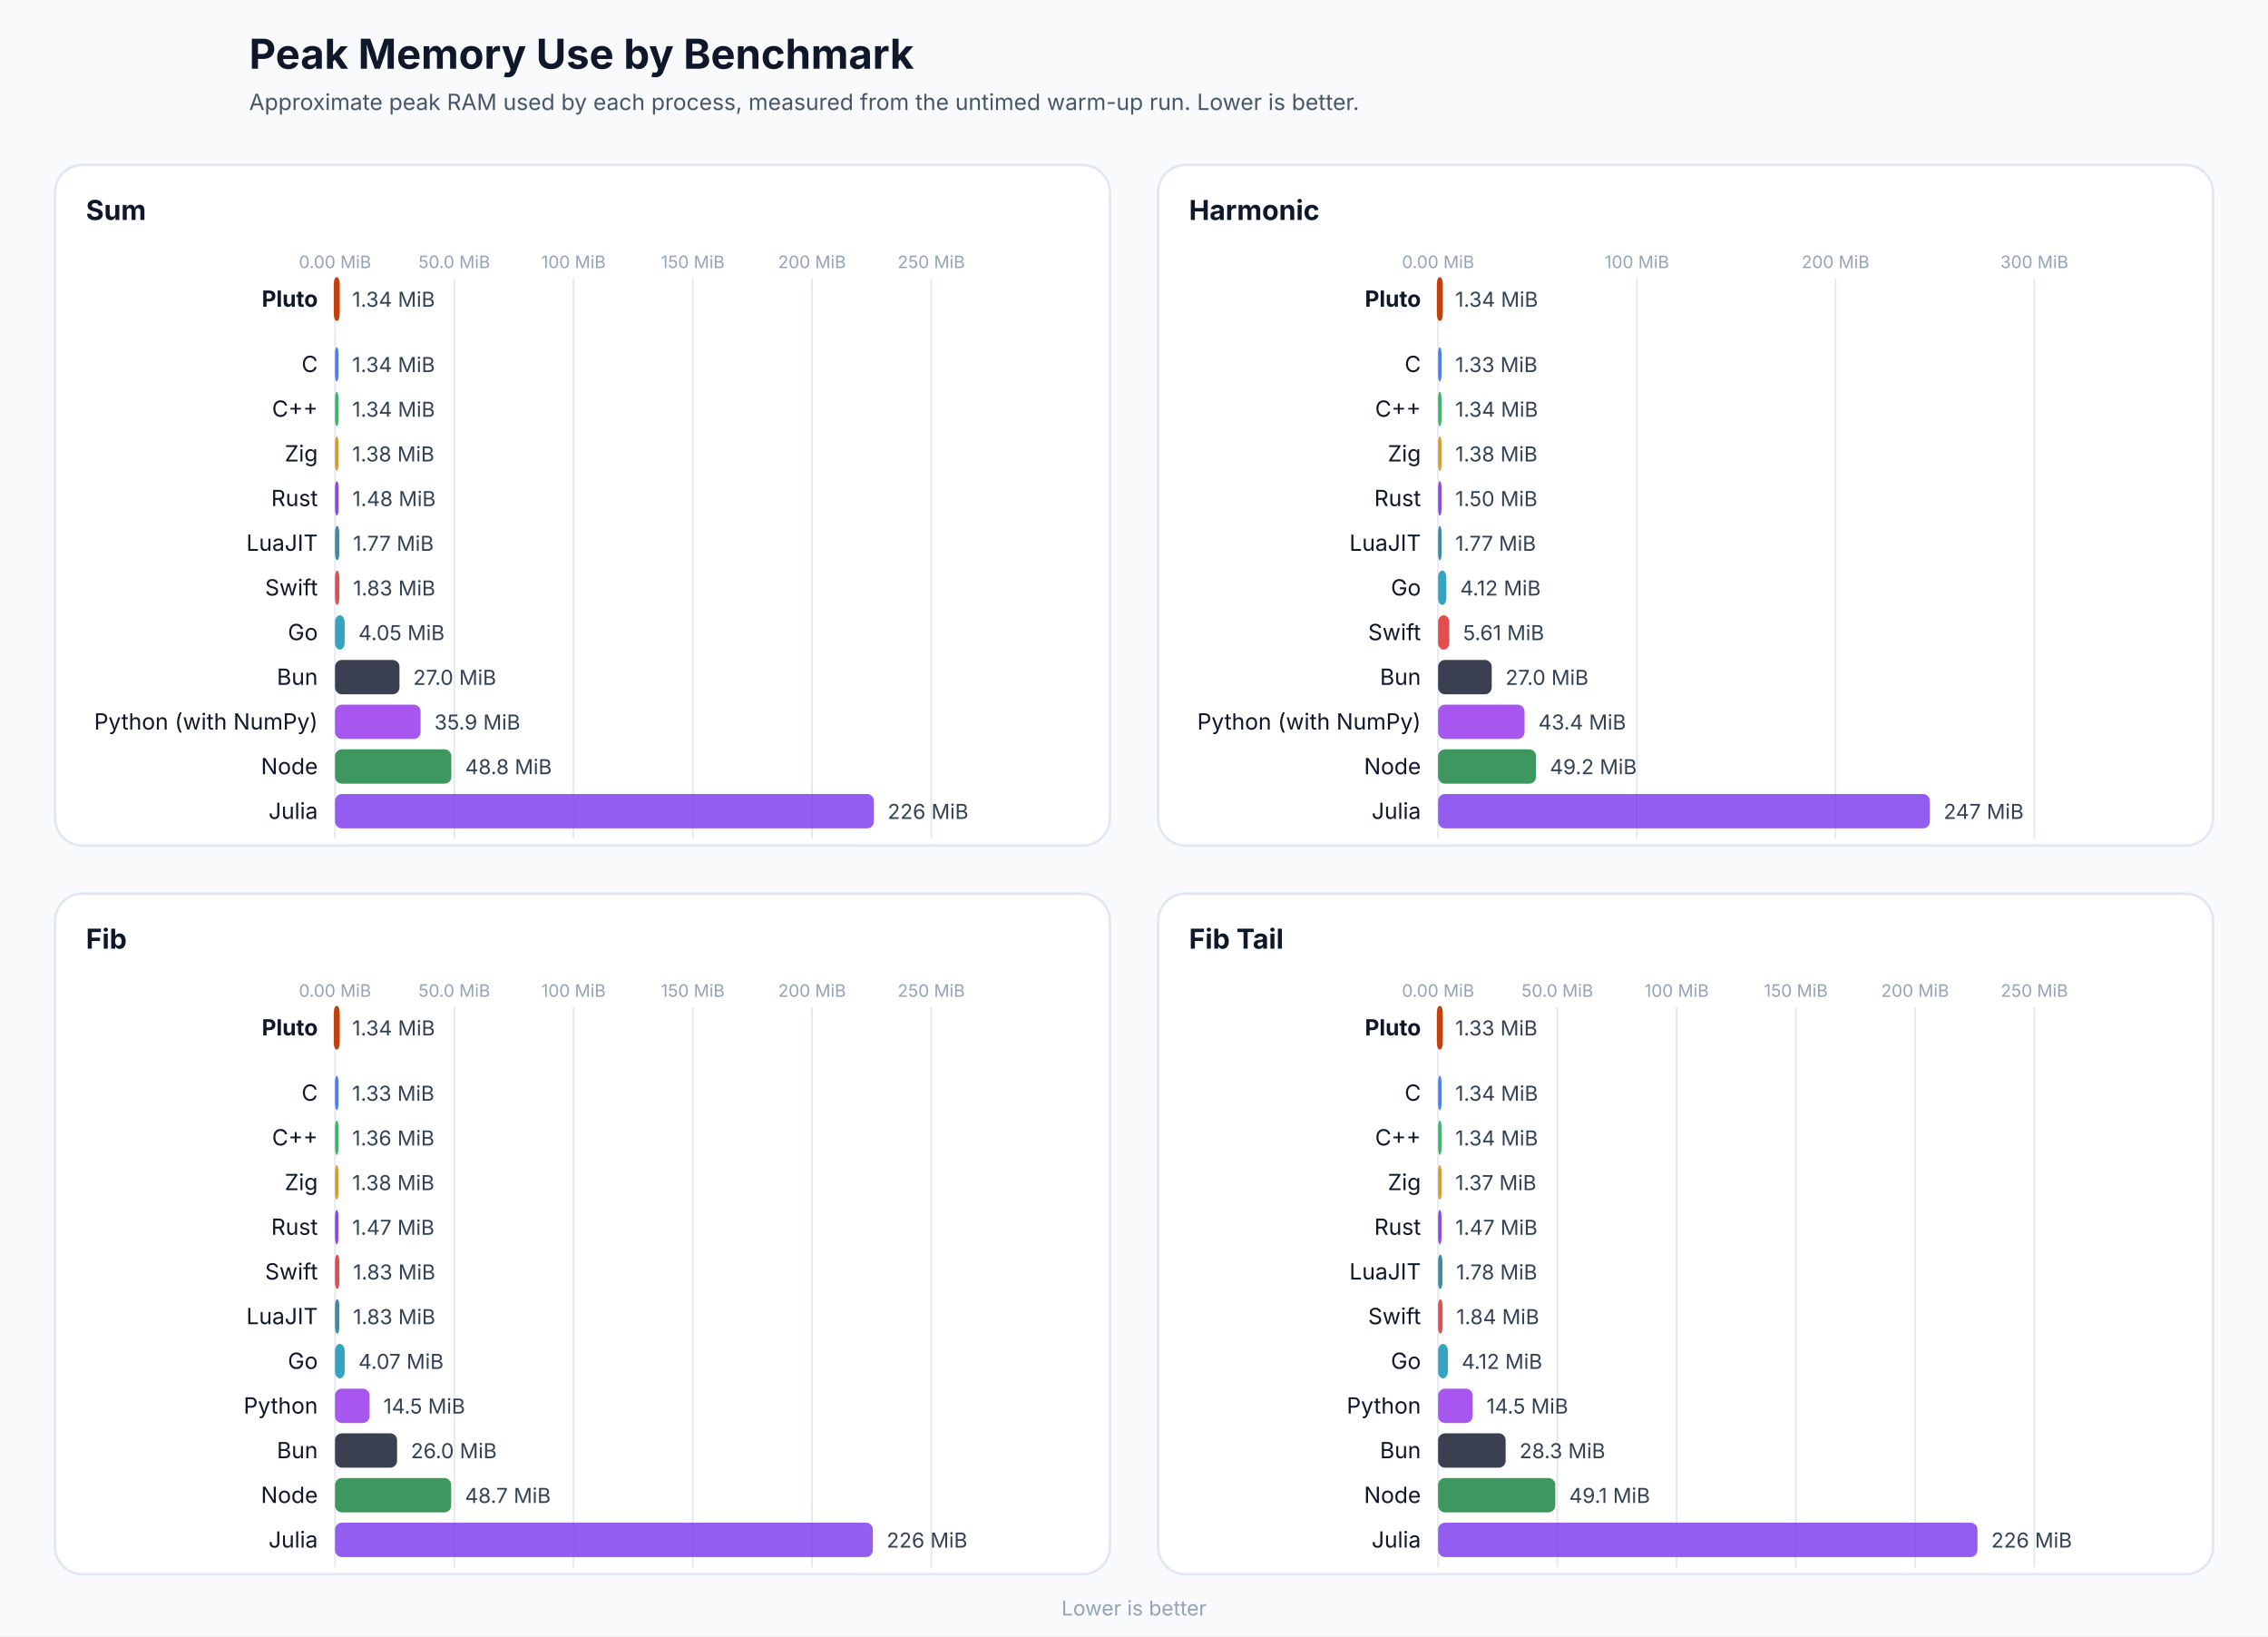
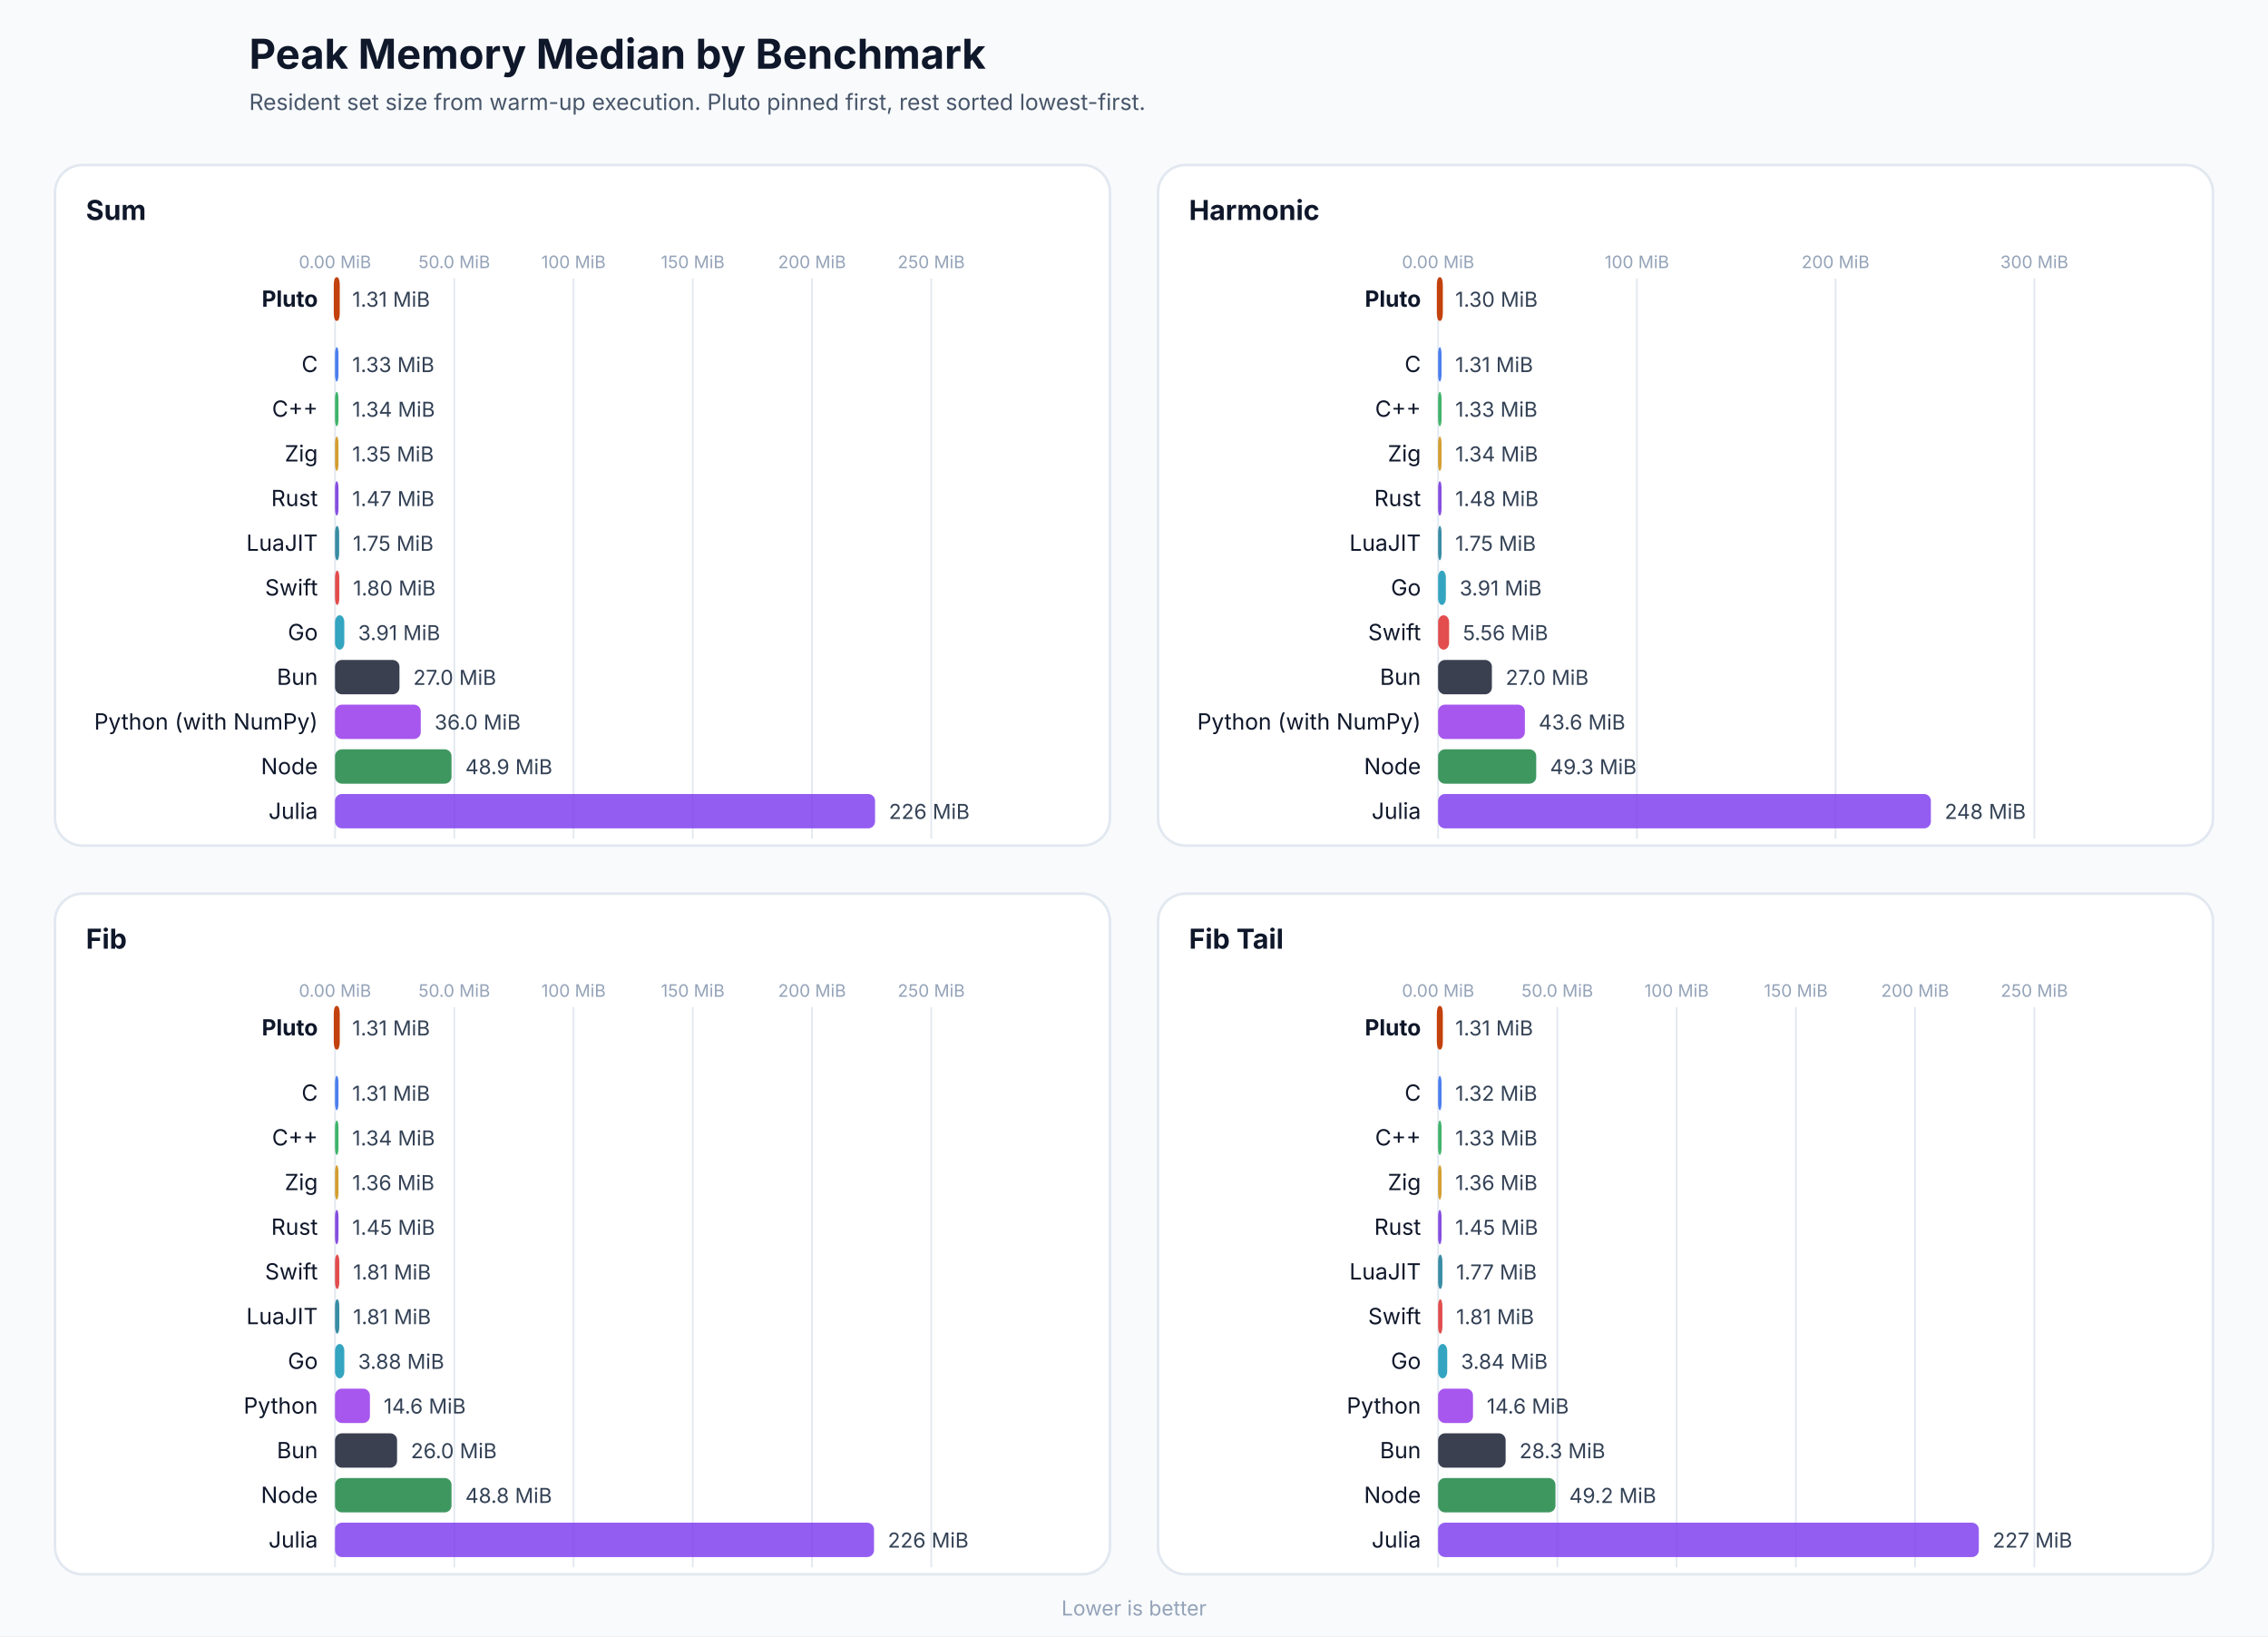
<svg xmlns="http://www.w3.org/2000/svg" width="1320" height="952" viewBox="0 0 1320 952" role="img" aria-labelledby="chart-title chart-desc">
  <rect width="1320" height="952" fill="#f8fafc" />
-   <text x="145" y="40" fill="#0f172a" font-size="24" font-weight="700" font-family="ui-sans-serif, system-ui, -apple-system, BlinkMacSystemFont, sans-serif">Peak Memory Use by Benchmark</text>
-   <text x="145" y="64" fill="#475569" font-size="13" font-family="ui-sans-serif, system-ui, -apple-system, BlinkMacSystemFont, sans-serif">Approximate peak RAM used by each process, measured from the untimed warm-up run. Lower is better.</text>
+   <text x="145" y="40" fill="#0f172a" font-size="24" font-weight="700" font-family="ui-sans-serif, system-ui, -apple-system, BlinkMacSystemFont, sans-serif">Peak Memory Median by Benchmark</text>
+   <text x="145" y="64" fill="#475569" font-size="13" font-family="ui-sans-serif, system-ui, -apple-system, BlinkMacSystemFont, sans-serif">Resident set size from warm-up execution. Pluto pinned first, rest sorted lowest-first.</text>
  <rect x="32" y="96" width="614" height="396" rx="16" fill="#ffffff" stroke="#e2e8f0" stroke-width="1.5" />
  <text x="50" y="128" fill="#0f172a" font-size="16" font-weight="700" font-family="ui-sans-serif, system-ui, -apple-system, BlinkMacSystemFont, sans-serif">Sum</text>
  <line x1="195.0" y1="162" x2="195.0" y2="488" stroke="#e2e8f0" stroke-width="1" />
  <text x="195.0" y="156" text-anchor="middle" fill="#94a3b8" font-size="10" font-family="ui-sans-serif, system-ui, -apple-system, BlinkMacSystemFont, sans-serif">0.00 MiB</text>
  <line x1="264.4" y1="162" x2="264.4" y2="488" stroke="#e2e8f0" stroke-width="1" />
  <text x="264.4" y="156" text-anchor="middle" fill="#94a3b8" font-size="10" font-family="ui-sans-serif, system-ui, -apple-system, BlinkMacSystemFont, sans-serif">50.0 MiB</text>
  <line x1="333.8" y1="162" x2="333.8" y2="488" stroke="#e2e8f0" stroke-width="1" />
  <text x="333.8" y="156" text-anchor="middle" fill="#94a3b8" font-size="10" font-family="ui-sans-serif, system-ui, -apple-system, BlinkMacSystemFont, sans-serif">100 MiB</text>
  <line x1="403.2" y1="162" x2="403.2" y2="488" stroke="#e2e8f0" stroke-width="1" />
  <text x="403.2" y="156" text-anchor="middle" fill="#94a3b8" font-size="10" font-family="ui-sans-serif, system-ui, -apple-system, BlinkMacSystemFont, sans-serif">150 MiB</text>
  <line x1="472.6" y1="162" x2="472.6" y2="488" stroke="#e2e8f0" stroke-width="1" />
  <text x="472.6" y="156" text-anchor="middle" fill="#94a3b8" font-size="10" font-family="ui-sans-serif, system-ui, -apple-system, BlinkMacSystemFont, sans-serif">200 MiB</text>
  <line x1="542.0" y1="162" x2="542.0" y2="488" stroke="#e2e8f0" stroke-width="1" />
  <text x="542.0" y="156" text-anchor="middle" fill="#94a3b8" font-size="10" font-family="ui-sans-serif, system-ui, -apple-system, BlinkMacSystemFont, sans-serif">250 MiB</text>
  <text x="185" y="178.5" text-anchor="end" fill="#0f172a" font-size="13" font-weight="700" font-family="ui-sans-serif, system-ui, -apple-system, BlinkMacSystemFont, sans-serif">Pluto</text>
  <rect x="195" y="162" width="2.0" height="24" rx="4" fill="#c2410c" fill-opacity="1.0" stroke="#c2410c" stroke-width="1.5" />
-   <text x="205.0" y="178.5" text-anchor="start" fill="#334155" font-size="12" font-family="ui-sans-serif, system-ui, -apple-system, BlinkMacSystemFont, sans-serif">1.34 MiB</text>
+   <text x="205.0" y="178.5" text-anchor="start" fill="#334155" font-size="12" font-family="ui-sans-serif, system-ui, -apple-system, BlinkMacSystemFont, sans-serif">1.31 MiB</text>
  <text x="185" y="216.5" text-anchor="end" fill="#0f172a" font-size="13" font-weight="400" font-family="ui-sans-serif, system-ui, -apple-system, BlinkMacSystemFont, sans-serif">C</text>
  <rect x="195" y="202" width="2.0" height="20" rx="4" fill="#2563eb" fill-opacity="0.82" />
-   <text x="205.0" y="216.5" text-anchor="start" fill="#334155" font-size="12" font-family="ui-sans-serif, system-ui, -apple-system, BlinkMacSystemFont, sans-serif">1.34 MiB</text>
+   <text x="205.0" y="216.5" text-anchor="start" fill="#334155" font-size="12" font-family="ui-sans-serif, system-ui, -apple-system, BlinkMacSystemFont, sans-serif">1.33 MiB</text>
  <text x="185" y="242.5" text-anchor="end" fill="#0f172a" font-size="13" font-weight="400" font-family="ui-sans-serif, system-ui, -apple-system, BlinkMacSystemFont, sans-serif">C++</text>
  <rect x="195" y="228" width="2.0" height="20" rx="4" fill="#16a34a" fill-opacity="0.82" />
  <text x="205.0" y="242.5" text-anchor="start" fill="#334155" font-size="12" font-family="ui-sans-serif, system-ui, -apple-system, BlinkMacSystemFont, sans-serif">1.34 MiB</text>
  <text x="185" y="268.5" text-anchor="end" fill="#0f172a" font-size="13" font-weight="400" font-family="ui-sans-serif, system-ui, -apple-system, BlinkMacSystemFont, sans-serif">Zig</text>
  <rect x="195" y="254" width="2.0" height="20" rx="4" fill="#ca8a04" fill-opacity="0.82" />
-   <text x="205.0" y="268.5" text-anchor="start" fill="#334155" font-size="12" font-family="ui-sans-serif, system-ui, -apple-system, BlinkMacSystemFont, sans-serif">1.38 MiB</text>
+   <text x="205.0" y="268.5" text-anchor="start" fill="#334155" font-size="12" font-family="ui-sans-serif, system-ui, -apple-system, BlinkMacSystemFont, sans-serif">1.35 MiB</text>
  <text x="185" y="294.5" text-anchor="end" fill="#0f172a" font-size="13" font-weight="400" font-family="ui-sans-serif, system-ui, -apple-system, BlinkMacSystemFont, sans-serif">Rust</text>
-   <rect x="195" y="280" width="2.1" height="20" rx="4" fill="#6d28d9" fill-opacity="0.82" />
-   <text x="205.1" y="294.5" text-anchor="start" fill="#334155" font-size="12" font-family="ui-sans-serif, system-ui, -apple-system, BlinkMacSystemFont, sans-serif">1.48 MiB</text>
+   <rect x="195" y="280" width="2.0" height="20" rx="4" fill="#6d28d9" fill-opacity="0.82" />
+   <text x="205.0" y="294.5" text-anchor="start" fill="#334155" font-size="12" font-family="ui-sans-serif, system-ui, -apple-system, BlinkMacSystemFont, sans-serif">1.47 MiB</text>
  <text x="185" y="320.5" text-anchor="end" fill="#0f172a" font-size="13" font-weight="400" font-family="ui-sans-serif, system-ui, -apple-system, BlinkMacSystemFont, sans-serif">LuaJIT</text>
-   <rect x="195" y="306" width="2.5" height="20" rx="4" fill="#0e7490" fill-opacity="0.82" />
-   <text x="205.5" y="320.5" text-anchor="start" fill="#334155" font-size="12" font-family="ui-sans-serif, system-ui, -apple-system, BlinkMacSystemFont, sans-serif">1.77 MiB</text>
+   <rect x="195" y="306" width="2.4" height="20" rx="4" fill="#0e7490" fill-opacity="0.82" />
+   <text x="205.4" y="320.5" text-anchor="start" fill="#334155" font-size="12" font-family="ui-sans-serif, system-ui, -apple-system, BlinkMacSystemFont, sans-serif">1.75 MiB</text>
  <text x="185" y="346.5" text-anchor="end" fill="#0f172a" font-size="13" font-weight="400" font-family="ui-sans-serif, system-ui, -apple-system, BlinkMacSystemFont, sans-serif">Swift</text>
  <rect x="195" y="332" width="2.5" height="20" rx="4" fill="#dc2626" fill-opacity="0.82" />
-   <text x="205.5" y="346.5" text-anchor="start" fill="#334155" font-size="12" font-family="ui-sans-serif, system-ui, -apple-system, BlinkMacSystemFont, sans-serif">1.83 MiB</text>
+   <text x="205.5" y="346.5" text-anchor="start" fill="#334155" font-size="12" font-family="ui-sans-serif, system-ui, -apple-system, BlinkMacSystemFont, sans-serif">1.80 MiB</text>
  <text x="185" y="372.5" text-anchor="end" fill="#0f172a" font-size="13" font-weight="400" font-family="ui-sans-serif, system-ui, -apple-system, BlinkMacSystemFont, sans-serif">Go</text>
-   <rect x="195" y="358" width="5.6" height="20" rx="4" fill="#0891b2" fill-opacity="0.82" />
-   <text x="208.6" y="372.5" text-anchor="start" fill="#334155" font-size="12" font-family="ui-sans-serif, system-ui, -apple-system, BlinkMacSystemFont, sans-serif">4.05 MiB</text>
+   <rect x="195" y="358" width="5.4" height="20" rx="4" fill="#0891b2" fill-opacity="0.82" />
+   <text x="208.4" y="372.5" text-anchor="start" fill="#334155" font-size="12" font-family="ui-sans-serif, system-ui, -apple-system, BlinkMacSystemFont, sans-serif">3.91 MiB</text>
  <text x="185" y="398.5" text-anchor="end" fill="#0f172a" font-size="13" font-weight="400" font-family="ui-sans-serif, system-ui, -apple-system, BlinkMacSystemFont, sans-serif">Bun</text>
  <rect x="195" y="384" width="37.5" height="20" rx="4" fill="#0f172a" fill-opacity="0.82" />
  <text x="240.5" y="398.5" text-anchor="start" fill="#334155" font-size="12" font-family="ui-sans-serif, system-ui, -apple-system, BlinkMacSystemFont, sans-serif">27.0 MiB</text>
  <text x="185" y="424.5" text-anchor="end" fill="#0f172a" font-size="13" font-weight="400" font-family="ui-sans-serif, system-ui, -apple-system, BlinkMacSystemFont, sans-serif">Python (with NumPy)</text>
-   <rect x="195" y="410" width="49.8" height="20" rx="4" fill="#9333ea" fill-opacity="0.82" />
-   <text x="252.8" y="424.5" text-anchor="start" fill="#334155" font-size="12" font-family="ui-sans-serif, system-ui, -apple-system, BlinkMacSystemFont, sans-serif">35.9 MiB</text>
+   <rect x="195" y="410" width="49.9" height="20" rx="4" fill="#9333ea" fill-opacity="0.82" />
+   <text x="252.9" y="424.5" text-anchor="start" fill="#334155" font-size="12" font-family="ui-sans-serif, system-ui, -apple-system, BlinkMacSystemFont, sans-serif">36.0 MiB</text>
  <text x="185" y="450.5" text-anchor="end" fill="#0f172a" font-size="13" font-weight="400" font-family="ui-sans-serif, system-ui, -apple-system, BlinkMacSystemFont, sans-serif">Node</text>
-   <rect x="195" y="436" width="67.7" height="20" rx="4" fill="#15803d" fill-opacity="0.82" />
-   <text x="270.7" y="450.5" text-anchor="start" fill="#334155" font-size="12" font-family="ui-sans-serif, system-ui, -apple-system, BlinkMacSystemFont, sans-serif">48.8 MiB</text>
+   <rect x="195" y="436" width="67.8" height="20" rx="4" fill="#15803d" fill-opacity="0.82" />
+   <text x="270.8" y="450.5" text-anchor="start" fill="#334155" font-size="12" font-family="ui-sans-serif, system-ui, -apple-system, BlinkMacSystemFont, sans-serif">48.9 MiB</text>
  <text x="185" y="476.5" text-anchor="end" fill="#0f172a" font-size="13" font-weight="400" font-family="ui-sans-serif, system-ui, -apple-system, BlinkMacSystemFont, sans-serif">Julia</text>
-   <rect x="195" y="462" width="313.6" height="20" rx="4" fill="#7c3aed" fill-opacity="0.82" />
-   <text x="516.6" y="476.5" text-anchor="start" fill="#334155" font-size="12" font-family="ui-sans-serif, system-ui, -apple-system, BlinkMacSystemFont, sans-serif">226 MiB</text>
+   <rect x="195" y="462" width="314.3" height="20" rx="4" fill="#7c3aed" fill-opacity="0.82" />
+   <text x="517.3" y="476.5" text-anchor="start" fill="#334155" font-size="12" font-family="ui-sans-serif, system-ui, -apple-system, BlinkMacSystemFont, sans-serif">226 MiB</text>
  <rect x="674" y="96" width="614" height="396" rx="16" fill="#ffffff" stroke="#e2e8f0" stroke-width="1.5" />
  <text x="692" y="128" fill="#0f172a" font-size="16" font-weight="700" font-family="ui-sans-serif, system-ui, -apple-system, BlinkMacSystemFont, sans-serif">Harmonic</text>
  <line x1="837.0" y1="162" x2="837.0" y2="488" stroke="#e2e8f0" stroke-width="1" />
  <text x="837.0" y="156" text-anchor="middle" fill="#94a3b8" font-size="10" font-family="ui-sans-serif, system-ui, -apple-system, BlinkMacSystemFont, sans-serif">0.00 MiB</text>
  <line x1="952.7" y1="162" x2="952.7" y2="488" stroke="#e2e8f0" stroke-width="1" />
  <text x="952.7" y="156" text-anchor="middle" fill="#94a3b8" font-size="10" font-family="ui-sans-serif, system-ui, -apple-system, BlinkMacSystemFont, sans-serif">100 MiB</text>
  <line x1="1068.3" y1="162" x2="1068.3" y2="488" stroke="#e2e8f0" stroke-width="1" />
  <text x="1068.3" y="156" text-anchor="middle" fill="#94a3b8" font-size="10" font-family="ui-sans-serif, system-ui, -apple-system, BlinkMacSystemFont, sans-serif">200 MiB</text>
  <line x1="1184.0" y1="162" x2="1184.0" y2="488" stroke="#e2e8f0" stroke-width="1" />
  <text x="1184.0" y="156" text-anchor="middle" fill="#94a3b8" font-size="10" font-family="ui-sans-serif, system-ui, -apple-system, BlinkMacSystemFont, sans-serif">300 MiB</text>
  <text x="827" y="178.5" text-anchor="end" fill="#0f172a" font-size="13" font-weight="700" font-family="ui-sans-serif, system-ui, -apple-system, BlinkMacSystemFont, sans-serif">Pluto</text>
  <rect x="837" y="162" width="2.0" height="24" rx="4" fill="#c2410c" fill-opacity="1.0" stroke="#c2410c" stroke-width="1.5" />
-   <text x="847.0" y="178.5" text-anchor="start" fill="#334155" font-size="12" font-family="ui-sans-serif, system-ui, -apple-system, BlinkMacSystemFont, sans-serif">1.34 MiB</text>
+   <text x="847.0" y="178.5" text-anchor="start" fill="#334155" font-size="12" font-family="ui-sans-serif, system-ui, -apple-system, BlinkMacSystemFont, sans-serif">1.30 MiB</text>
  <text x="827" y="216.5" text-anchor="end" fill="#0f172a" font-size="13" font-weight="400" font-family="ui-sans-serif, system-ui, -apple-system, BlinkMacSystemFont, sans-serif">C</text>
  <rect x="837" y="202" width="2.0" height="20" rx="4" fill="#2563eb" fill-opacity="0.82" />
-   <text x="847.0" y="216.5" text-anchor="start" fill="#334155" font-size="12" font-family="ui-sans-serif, system-ui, -apple-system, BlinkMacSystemFont, sans-serif">1.33 MiB</text>
+   <text x="847.0" y="216.5" text-anchor="start" fill="#334155" font-size="12" font-family="ui-sans-serif, system-ui, -apple-system, BlinkMacSystemFont, sans-serif">1.31 MiB</text>
  <text x="827" y="242.5" text-anchor="end" fill="#0f172a" font-size="13" font-weight="400" font-family="ui-sans-serif, system-ui, -apple-system, BlinkMacSystemFont, sans-serif">C++</text>
  <rect x="837" y="228" width="2.0" height="20" rx="4" fill="#16a34a" fill-opacity="0.82" />
-   <text x="847.0" y="242.5" text-anchor="start" fill="#334155" font-size="12" font-family="ui-sans-serif, system-ui, -apple-system, BlinkMacSystemFont, sans-serif">1.34 MiB</text>
+   <text x="847.0" y="242.5" text-anchor="start" fill="#334155" font-size="12" font-family="ui-sans-serif, system-ui, -apple-system, BlinkMacSystemFont, sans-serif">1.33 MiB</text>
  <text x="827" y="268.5" text-anchor="end" fill="#0f172a" font-size="13" font-weight="400" font-family="ui-sans-serif, system-ui, -apple-system, BlinkMacSystemFont, sans-serif">Zig</text>
  <rect x="837" y="254" width="2.0" height="20" rx="4" fill="#ca8a04" fill-opacity="0.82" />
-   <text x="847.0" y="268.5" text-anchor="start" fill="#334155" font-size="12" font-family="ui-sans-serif, system-ui, -apple-system, BlinkMacSystemFont, sans-serif">1.38 MiB</text>
+   <text x="847.0" y="268.5" text-anchor="start" fill="#334155" font-size="12" font-family="ui-sans-serif, system-ui, -apple-system, BlinkMacSystemFont, sans-serif">1.34 MiB</text>
  <text x="827" y="294.5" text-anchor="end" fill="#0f172a" font-size="13" font-weight="400" font-family="ui-sans-serif, system-ui, -apple-system, BlinkMacSystemFont, sans-serif">Rust</text>
  <rect x="837" y="280" width="2.0" height="20" rx="4" fill="#6d28d9" fill-opacity="0.82" />
-   <text x="847.0" y="294.5" text-anchor="start" fill="#334155" font-size="12" font-family="ui-sans-serif, system-ui, -apple-system, BlinkMacSystemFont, sans-serif">1.50 MiB</text>
+   <text x="847.0" y="294.5" text-anchor="start" fill="#334155" font-size="12" font-family="ui-sans-serif, system-ui, -apple-system, BlinkMacSystemFont, sans-serif">1.48 MiB</text>
  <text x="827" y="320.5" text-anchor="end" fill="#0f172a" font-size="13" font-weight="400" font-family="ui-sans-serif, system-ui, -apple-system, BlinkMacSystemFont, sans-serif">LuaJIT</text>
  <rect x="837" y="306" width="2.0" height="20" rx="4" fill="#0e7490" fill-opacity="0.82" />
-   <text x="847.0" y="320.5" text-anchor="start" fill="#334155" font-size="12" font-family="ui-sans-serif, system-ui, -apple-system, BlinkMacSystemFont, sans-serif">1.77 MiB</text>
+   <text x="847.0" y="320.5" text-anchor="start" fill="#334155" font-size="12" font-family="ui-sans-serif, system-ui, -apple-system, BlinkMacSystemFont, sans-serif">1.75 MiB</text>
  <text x="827" y="346.5" text-anchor="end" fill="#0f172a" font-size="13" font-weight="400" font-family="ui-sans-serif, system-ui, -apple-system, BlinkMacSystemFont, sans-serif">Go</text>
-   <rect x="837" y="332" width="4.8" height="20" rx="4" fill="#0891b2" fill-opacity="0.82" />
-   <text x="849.8" y="346.5" text-anchor="start" fill="#334155" font-size="12" font-family="ui-sans-serif, system-ui, -apple-system, BlinkMacSystemFont, sans-serif">4.12 MiB</text>
+   <rect x="837" y="332" width="4.5" height="20" rx="4" fill="#0891b2" fill-opacity="0.82" />
+   <text x="849.5" y="346.5" text-anchor="start" fill="#334155" font-size="12" font-family="ui-sans-serif, system-ui, -apple-system, BlinkMacSystemFont, sans-serif">3.91 MiB</text>
  <text x="827" y="372.5" text-anchor="end" fill="#0f172a" font-size="13" font-weight="400" font-family="ui-sans-serif, system-ui, -apple-system, BlinkMacSystemFont, sans-serif">Swift</text>
-   <rect x="837" y="358" width="6.5" height="20" rx="4" fill="#dc2626" fill-opacity="0.82" />
-   <text x="851.5" y="372.5" text-anchor="start" fill="#334155" font-size="12" font-family="ui-sans-serif, system-ui, -apple-system, BlinkMacSystemFont, sans-serif">5.61 MiB</text>
+   <rect x="837" y="358" width="6.4" height="20" rx="4" fill="#dc2626" fill-opacity="0.82" />
+   <text x="851.4" y="372.5" text-anchor="start" fill="#334155" font-size="12" font-family="ui-sans-serif, system-ui, -apple-system, BlinkMacSystemFont, sans-serif">5.56 MiB</text>
  <text x="827" y="398.5" text-anchor="end" fill="#0f172a" font-size="13" font-weight="400" font-family="ui-sans-serif, system-ui, -apple-system, BlinkMacSystemFont, sans-serif">Bun</text>
-   <rect x="837" y="384" width="31.2" height="20" rx="4" fill="#0f172a" fill-opacity="0.82" />
-   <text x="876.2" y="398.5" text-anchor="start" fill="#334155" font-size="12" font-family="ui-sans-serif, system-ui, -apple-system, BlinkMacSystemFont, sans-serif">27.0 MiB</text>
+   <rect x="837" y="384" width="31.3" height="20" rx="4" fill="#0f172a" fill-opacity="0.82" />
+   <text x="876.3" y="398.5" text-anchor="start" fill="#334155" font-size="12" font-family="ui-sans-serif, system-ui, -apple-system, BlinkMacSystemFont, sans-serif">27.0 MiB</text>
  <text x="827" y="424.5" text-anchor="end" fill="#0f172a" font-size="13" font-weight="400" font-family="ui-sans-serif, system-ui, -apple-system, BlinkMacSystemFont, sans-serif">Python (with NumPy)</text>
-   <rect x="837" y="410" width="50.3" height="20" rx="4" fill="#9333ea" fill-opacity="0.82" />
-   <text x="895.3" y="424.5" text-anchor="start" fill="#334155" font-size="12" font-family="ui-sans-serif, system-ui, -apple-system, BlinkMacSystemFont, sans-serif">43.4 MiB</text>
+   <rect x="837" y="410" width="50.5" height="20" rx="4" fill="#9333ea" fill-opacity="0.82" />
+   <text x="895.5" y="424.5" text-anchor="start" fill="#334155" font-size="12" font-family="ui-sans-serif, system-ui, -apple-system, BlinkMacSystemFont, sans-serif">43.6 MiB</text>
  <text x="827" y="450.5" text-anchor="end" fill="#0f172a" font-size="13" font-weight="400" font-family="ui-sans-serif, system-ui, -apple-system, BlinkMacSystemFont, sans-serif">Node</text>
-   <rect x="837" y="436" width="57.0" height="20" rx="4" fill="#15803d" fill-opacity="0.82" />
-   <text x="902.0" y="450.5" text-anchor="start" fill="#334155" font-size="12" font-family="ui-sans-serif, system-ui, -apple-system, BlinkMacSystemFont, sans-serif">49.2 MiB</text>
+   <rect x="837" y="436" width="57.1" height="20" rx="4" fill="#15803d" fill-opacity="0.82" />
+   <text x="902.1" y="450.5" text-anchor="start" fill="#334155" font-size="12" font-family="ui-sans-serif, system-ui, -apple-system, BlinkMacSystemFont, sans-serif">49.3 MiB</text>
  <text x="827" y="476.5" text-anchor="end" fill="#0f172a" font-size="13" font-weight="400" font-family="ui-sans-serif, system-ui, -apple-system, BlinkMacSystemFont, sans-serif">Julia</text>
-   <rect x="837" y="462" width="286.2" height="20" rx="4" fill="#7c3aed" fill-opacity="0.82" />
-   <text x="1131.2" y="476.5" text-anchor="start" fill="#334155" font-size="12" font-family="ui-sans-serif, system-ui, -apple-system, BlinkMacSystemFont, sans-serif">247 MiB</text>
+   <rect x="837" y="462" width="286.8" height="20" rx="4" fill="#7c3aed" fill-opacity="0.82" />
+   <text x="1131.8" y="476.5" text-anchor="start" fill="#334155" font-size="12" font-family="ui-sans-serif, system-ui, -apple-system, BlinkMacSystemFont, sans-serif">248 MiB</text>
  <rect x="32" y="520" width="614" height="396" rx="16" fill="#ffffff" stroke="#e2e8f0" stroke-width="1.5" />
  <text x="50" y="552" fill="#0f172a" font-size="16" font-weight="700" font-family="ui-sans-serif, system-ui, -apple-system, BlinkMacSystemFont, sans-serif">Fib</text>
  <line x1="195.0" y1="586" x2="195.0" y2="912" stroke="#e2e8f0" stroke-width="1" />
  <text x="195.0" y="580" text-anchor="middle" fill="#94a3b8" font-size="10" font-family="ui-sans-serif, system-ui, -apple-system, BlinkMacSystemFont, sans-serif">0.00 MiB</text>
  <line x1="264.4" y1="586" x2="264.4" y2="912" stroke="#e2e8f0" stroke-width="1" />
  <text x="264.4" y="580" text-anchor="middle" fill="#94a3b8" font-size="10" font-family="ui-sans-serif, system-ui, -apple-system, BlinkMacSystemFont, sans-serif">50.0 MiB</text>
  <line x1="333.8" y1="586" x2="333.8" y2="912" stroke="#e2e8f0" stroke-width="1" />
  <text x="333.8" y="580" text-anchor="middle" fill="#94a3b8" font-size="10" font-family="ui-sans-serif, system-ui, -apple-system, BlinkMacSystemFont, sans-serif">100 MiB</text>
  <line x1="403.2" y1="586" x2="403.2" y2="912" stroke="#e2e8f0" stroke-width="1" />
  <text x="403.2" y="580" text-anchor="middle" fill="#94a3b8" font-size="10" font-family="ui-sans-serif, system-ui, -apple-system, BlinkMacSystemFont, sans-serif">150 MiB</text>
  <line x1="472.6" y1="586" x2="472.6" y2="912" stroke="#e2e8f0" stroke-width="1" />
  <text x="472.6" y="580" text-anchor="middle" fill="#94a3b8" font-size="10" font-family="ui-sans-serif, system-ui, -apple-system, BlinkMacSystemFont, sans-serif">200 MiB</text>
  <line x1="542.0" y1="586" x2="542.0" y2="912" stroke="#e2e8f0" stroke-width="1" />
  <text x="542.0" y="580" text-anchor="middle" fill="#94a3b8" font-size="10" font-family="ui-sans-serif, system-ui, -apple-system, BlinkMacSystemFont, sans-serif">250 MiB</text>
  <text x="185" y="602.5" text-anchor="end" fill="#0f172a" font-size="13" font-weight="700" font-family="ui-sans-serif, system-ui, -apple-system, BlinkMacSystemFont, sans-serif">Pluto</text>
  <rect x="195" y="586" width="2.0" height="24" rx="4" fill="#c2410c" fill-opacity="1.0" stroke="#c2410c" stroke-width="1.5" />
-   <text x="205.0" y="602.5" text-anchor="start" fill="#334155" font-size="12" font-family="ui-sans-serif, system-ui, -apple-system, BlinkMacSystemFont, sans-serif">1.34 MiB</text>
+   <text x="205.0" y="602.5" text-anchor="start" fill="#334155" font-size="12" font-family="ui-sans-serif, system-ui, -apple-system, BlinkMacSystemFont, sans-serif">1.31 MiB</text>
  <text x="185" y="640.5" text-anchor="end" fill="#0f172a" font-size="13" font-weight="400" font-family="ui-sans-serif, system-ui, -apple-system, BlinkMacSystemFont, sans-serif">C</text>
  <rect x="195" y="626" width="2.0" height="20" rx="4" fill="#2563eb" fill-opacity="0.82" />
-   <text x="205.0" y="640.5" text-anchor="start" fill="#334155" font-size="12" font-family="ui-sans-serif, system-ui, -apple-system, BlinkMacSystemFont, sans-serif">1.33 MiB</text>
+   <text x="205.0" y="640.5" text-anchor="start" fill="#334155" font-size="12" font-family="ui-sans-serif, system-ui, -apple-system, BlinkMacSystemFont, sans-serif">1.31 MiB</text>
  <text x="185" y="666.5" text-anchor="end" fill="#0f172a" font-size="13" font-weight="400" font-family="ui-sans-serif, system-ui, -apple-system, BlinkMacSystemFont, sans-serif">C++</text>
  <rect x="195" y="652" width="2.0" height="20" rx="4" fill="#16a34a" fill-opacity="0.82" />
-   <text x="205.0" y="666.5" text-anchor="start" fill="#334155" font-size="12" font-family="ui-sans-serif, system-ui, -apple-system, BlinkMacSystemFont, sans-serif">1.36 MiB</text>
+   <text x="205.0" y="666.5" text-anchor="start" fill="#334155" font-size="12" font-family="ui-sans-serif, system-ui, -apple-system, BlinkMacSystemFont, sans-serif">1.34 MiB</text>
  <text x="185" y="692.5" text-anchor="end" fill="#0f172a" font-size="13" font-weight="400" font-family="ui-sans-serif, system-ui, -apple-system, BlinkMacSystemFont, sans-serif">Zig</text>
  <rect x="195" y="678" width="2.0" height="20" rx="4" fill="#ca8a04" fill-opacity="0.82" />
-   <text x="205.0" y="692.5" text-anchor="start" fill="#334155" font-size="12" font-family="ui-sans-serif, system-ui, -apple-system, BlinkMacSystemFont, sans-serif">1.38 MiB</text>
+   <text x="205.0" y="692.5" text-anchor="start" fill="#334155" font-size="12" font-family="ui-sans-serif, system-ui, -apple-system, BlinkMacSystemFont, sans-serif">1.36 MiB</text>
  <text x="185" y="718.5" text-anchor="end" fill="#0f172a" font-size="13" font-weight="400" font-family="ui-sans-serif, system-ui, -apple-system, BlinkMacSystemFont, sans-serif">Rust</text>
  <rect x="195" y="704" width="2.0" height="20" rx="4" fill="#6d28d9" fill-opacity="0.82" />
-   <text x="205.0" y="718.5" text-anchor="start" fill="#334155" font-size="12" font-family="ui-sans-serif, system-ui, -apple-system, BlinkMacSystemFont, sans-serif">1.47 MiB</text>
+   <text x="205.0" y="718.5" text-anchor="start" fill="#334155" font-size="12" font-family="ui-sans-serif, system-ui, -apple-system, BlinkMacSystemFont, sans-serif">1.45 MiB</text>
  <text x="185" y="744.5" text-anchor="end" fill="#0f172a" font-size="13" font-weight="400" font-family="ui-sans-serif, system-ui, -apple-system, BlinkMacSystemFont, sans-serif">Swift</text>
  <rect x="195" y="730" width="2.5" height="20" rx="4" fill="#dc2626" fill-opacity="0.82" />
-   <text x="205.5" y="744.5" text-anchor="start" fill="#334155" font-size="12" font-family="ui-sans-serif, system-ui, -apple-system, BlinkMacSystemFont, sans-serif">1.83 MiB</text>
+   <text x="205.5" y="744.5" text-anchor="start" fill="#334155" font-size="12" font-family="ui-sans-serif, system-ui, -apple-system, BlinkMacSystemFont, sans-serif">1.81 MiB</text>
  <text x="185" y="770.5" text-anchor="end" fill="#0f172a" font-size="13" font-weight="400" font-family="ui-sans-serif, system-ui, -apple-system, BlinkMacSystemFont, sans-serif">LuaJIT</text>
  <rect x="195" y="756" width="2.5" height="20" rx="4" fill="#0e7490" fill-opacity="0.82" />
-   <text x="205.5" y="770.5" text-anchor="start" fill="#334155" font-size="12" font-family="ui-sans-serif, system-ui, -apple-system, BlinkMacSystemFont, sans-serif">1.83 MiB</text>
+   <text x="205.5" y="770.5" text-anchor="start" fill="#334155" font-size="12" font-family="ui-sans-serif, system-ui, -apple-system, BlinkMacSystemFont, sans-serif">1.81 MiB</text>
  <text x="185" y="796.5" text-anchor="end" fill="#0f172a" font-size="13" font-weight="400" font-family="ui-sans-serif, system-ui, -apple-system, BlinkMacSystemFont, sans-serif">Go</text>
-   <rect x="195" y="782" width="5.6" height="20" rx="4" fill="#0891b2" fill-opacity="0.82" />
-   <text x="208.6" y="796.5" text-anchor="start" fill="#334155" font-size="12" font-family="ui-sans-serif, system-ui, -apple-system, BlinkMacSystemFont, sans-serif">4.07 MiB</text>
+   <rect x="195" y="782" width="5.4" height="20" rx="4" fill="#0891b2" fill-opacity="0.82" />
+   <text x="208.4" y="796.5" text-anchor="start" fill="#334155" font-size="12" font-family="ui-sans-serif, system-ui, -apple-system, BlinkMacSystemFont, sans-serif">3.88 MiB</text>
  <text x="185" y="822.5" text-anchor="end" fill="#0f172a" font-size="13" font-weight="400" font-family="ui-sans-serif, system-ui, -apple-system, BlinkMacSystemFont, sans-serif">Python</text>
-   <rect x="195" y="808" width="20.1" height="20" rx="4" fill="#9333ea" fill-opacity="0.82" />
-   <text x="223.1" y="822.5" text-anchor="start" fill="#334155" font-size="12" font-family="ui-sans-serif, system-ui, -apple-system, BlinkMacSystemFont, sans-serif">14.5 MiB</text>
+   <rect x="195" y="808" width="20.3" height="20" rx="4" fill="#9333ea" fill-opacity="0.82" />
+   <text x="223.3" y="822.5" text-anchor="start" fill="#334155" font-size="12" font-family="ui-sans-serif, system-ui, -apple-system, BlinkMacSystemFont, sans-serif">14.6 MiB</text>
  <text x="185" y="848.5" text-anchor="end" fill="#0f172a" font-size="13" font-weight="400" font-family="ui-sans-serif, system-ui, -apple-system, BlinkMacSystemFont, sans-serif">Bun</text>
  <rect x="195" y="834" width="36.1" height="20" rx="4" fill="#0f172a" fill-opacity="0.82" />
  <text x="239.1" y="848.5" text-anchor="start" fill="#334155" font-size="12" font-family="ui-sans-serif, system-ui, -apple-system, BlinkMacSystemFont, sans-serif">26.0 MiB</text>
  <text x="185" y="874.5" text-anchor="end" fill="#0f172a" font-size="13" font-weight="400" font-family="ui-sans-serif, system-ui, -apple-system, BlinkMacSystemFont, sans-serif">Node</text>
-   <rect x="195" y="860" width="67.6" height="20" rx="4" fill="#15803d" fill-opacity="0.82" />
-   <text x="270.6" y="874.5" text-anchor="start" fill="#334155" font-size="12" font-family="ui-sans-serif, system-ui, -apple-system, BlinkMacSystemFont, sans-serif">48.7 MiB</text>
+   <rect x="195" y="860" width="67.8" height="20" rx="4" fill="#15803d" fill-opacity="0.82" />
+   <text x="270.8" y="874.5" text-anchor="start" fill="#334155" font-size="12" font-family="ui-sans-serif, system-ui, -apple-system, BlinkMacSystemFont, sans-serif">48.8 MiB</text>
  <text x="185" y="900.5" text-anchor="end" fill="#0f172a" font-size="13" font-weight="400" font-family="ui-sans-serif, system-ui, -apple-system, BlinkMacSystemFont, sans-serif">Julia</text>
-   <rect x="195" y="886" width="313.0" height="20" rx="4" fill="#7c3aed" fill-opacity="0.82" />
-   <text x="516.0" y="900.5" text-anchor="start" fill="#334155" font-size="12" font-family="ui-sans-serif, system-ui, -apple-system, BlinkMacSystemFont, sans-serif">226 MiB</text>
+   <rect x="195" y="886" width="313.7" height="20" rx="4" fill="#7c3aed" fill-opacity="0.82" />
+   <text x="516.7" y="900.5" text-anchor="start" fill="#334155" font-size="12" font-family="ui-sans-serif, system-ui, -apple-system, BlinkMacSystemFont, sans-serif">226 MiB</text>
  <rect x="674" y="520" width="614" height="396" rx="16" fill="#ffffff" stroke="#e2e8f0" stroke-width="1.5" />
  <text x="692" y="552" fill="#0f172a" font-size="16" font-weight="700" font-family="ui-sans-serif, system-ui, -apple-system, BlinkMacSystemFont, sans-serif">Fib Tail</text>
  <line x1="837.0" y1="586" x2="837.0" y2="912" stroke="#e2e8f0" stroke-width="1" />
  <text x="837.0" y="580" text-anchor="middle" fill="#94a3b8" font-size="10" font-family="ui-sans-serif, system-ui, -apple-system, BlinkMacSystemFont, sans-serif">0.00 MiB</text>
  <line x1="906.4" y1="586" x2="906.4" y2="912" stroke="#e2e8f0" stroke-width="1" />
  <text x="906.4" y="580" text-anchor="middle" fill="#94a3b8" font-size="10" font-family="ui-sans-serif, system-ui, -apple-system, BlinkMacSystemFont, sans-serif">50.0 MiB</text>
  <line x1="975.8" y1="586" x2="975.8" y2="912" stroke="#e2e8f0" stroke-width="1" />
  <text x="975.8" y="580" text-anchor="middle" fill="#94a3b8" font-size="10" font-family="ui-sans-serif, system-ui, -apple-system, BlinkMacSystemFont, sans-serif">100 MiB</text>
  <line x1="1045.2" y1="586" x2="1045.2" y2="912" stroke="#e2e8f0" stroke-width="1" />
  <text x="1045.2" y="580" text-anchor="middle" fill="#94a3b8" font-size="10" font-family="ui-sans-serif, system-ui, -apple-system, BlinkMacSystemFont, sans-serif">150 MiB</text>
  <line x1="1114.6" y1="586" x2="1114.6" y2="912" stroke="#e2e8f0" stroke-width="1" />
  <text x="1114.6" y="580" text-anchor="middle" fill="#94a3b8" font-size="10" font-family="ui-sans-serif, system-ui, -apple-system, BlinkMacSystemFont, sans-serif">200 MiB</text>
  <line x1="1184.0" y1="586" x2="1184.0" y2="912" stroke="#e2e8f0" stroke-width="1" />
  <text x="1184.0" y="580" text-anchor="middle" fill="#94a3b8" font-size="10" font-family="ui-sans-serif, system-ui, -apple-system, BlinkMacSystemFont, sans-serif">250 MiB</text>
  <text x="827" y="602.5" text-anchor="end" fill="#0f172a" font-size="13" font-weight="700" font-family="ui-sans-serif, system-ui, -apple-system, BlinkMacSystemFont, sans-serif">Pluto</text>
  <rect x="837" y="586" width="2.0" height="24" rx="4" fill="#c2410c" fill-opacity="1.0" stroke="#c2410c" stroke-width="1.5" />
-   <text x="847.0" y="602.5" text-anchor="start" fill="#334155" font-size="12" font-family="ui-sans-serif, system-ui, -apple-system, BlinkMacSystemFont, sans-serif">1.33 MiB</text>
+   <text x="847.0" y="602.5" text-anchor="start" fill="#334155" font-size="12" font-family="ui-sans-serif, system-ui, -apple-system, BlinkMacSystemFont, sans-serif">1.31 MiB</text>
  <text x="827" y="640.5" text-anchor="end" fill="#0f172a" font-size="13" font-weight="400" font-family="ui-sans-serif, system-ui, -apple-system, BlinkMacSystemFont, sans-serif">C</text>
  <rect x="837" y="626" width="2.0" height="20" rx="4" fill="#2563eb" fill-opacity="0.82" />
-   <text x="847.0" y="640.5" text-anchor="start" fill="#334155" font-size="12" font-family="ui-sans-serif, system-ui, -apple-system, BlinkMacSystemFont, sans-serif">1.34 MiB</text>
+   <text x="847.0" y="640.5" text-anchor="start" fill="#334155" font-size="12" font-family="ui-sans-serif, system-ui, -apple-system, BlinkMacSystemFont, sans-serif">1.32 MiB</text>
  <text x="827" y="666.5" text-anchor="end" fill="#0f172a" font-size="13" font-weight="400" font-family="ui-sans-serif, system-ui, -apple-system, BlinkMacSystemFont, sans-serif">C++</text>
  <rect x="837" y="652" width="2.0" height="20" rx="4" fill="#16a34a" fill-opacity="0.82" />
-   <text x="847.0" y="666.5" text-anchor="start" fill="#334155" font-size="12" font-family="ui-sans-serif, system-ui, -apple-system, BlinkMacSystemFont, sans-serif">1.34 MiB</text>
+   <text x="847.0" y="666.5" text-anchor="start" fill="#334155" font-size="12" font-family="ui-sans-serif, system-ui, -apple-system, BlinkMacSystemFont, sans-serif">1.33 MiB</text>
  <text x="827" y="692.5" text-anchor="end" fill="#0f172a" font-size="13" font-weight="400" font-family="ui-sans-serif, system-ui, -apple-system, BlinkMacSystemFont, sans-serif">Zig</text>
  <rect x="837" y="678" width="2.0" height="20" rx="4" fill="#ca8a04" fill-opacity="0.82" />
-   <text x="847.0" y="692.5" text-anchor="start" fill="#334155" font-size="12" font-family="ui-sans-serif, system-ui, -apple-system, BlinkMacSystemFont, sans-serif">1.37 MiB</text>
+   <text x="847.0" y="692.5" text-anchor="start" fill="#334155" font-size="12" font-family="ui-sans-serif, system-ui, -apple-system, BlinkMacSystemFont, sans-serif">1.36 MiB</text>
  <text x="827" y="718.5" text-anchor="end" fill="#0f172a" font-size="13" font-weight="400" font-family="ui-sans-serif, system-ui, -apple-system, BlinkMacSystemFont, sans-serif">Rust</text>
  <rect x="837" y="704" width="2.0" height="20" rx="4" fill="#6d28d9" fill-opacity="0.82" />
-   <text x="847.0" y="718.5" text-anchor="start" fill="#334155" font-size="12" font-family="ui-sans-serif, system-ui, -apple-system, BlinkMacSystemFont, sans-serif">1.47 MiB</text>
+   <text x="847.0" y="718.5" text-anchor="start" fill="#334155" font-size="12" font-family="ui-sans-serif, system-ui, -apple-system, BlinkMacSystemFont, sans-serif">1.45 MiB</text>
  <text x="827" y="744.5" text-anchor="end" fill="#0f172a" font-size="13" font-weight="400" font-family="ui-sans-serif, system-ui, -apple-system, BlinkMacSystemFont, sans-serif">LuaJIT</text>
  <rect x="837" y="730" width="2.5" height="20" rx="4" fill="#0e7490" fill-opacity="0.82" />
-   <text x="847.5" y="744.5" text-anchor="start" fill="#334155" font-size="12" font-family="ui-sans-serif, system-ui, -apple-system, BlinkMacSystemFont, sans-serif">1.78 MiB</text>
+   <text x="847.5" y="744.5" text-anchor="start" fill="#334155" font-size="12" font-family="ui-sans-serif, system-ui, -apple-system, BlinkMacSystemFont, sans-serif">1.77 MiB</text>
  <text x="827" y="770.5" text-anchor="end" fill="#0f172a" font-size="13" font-weight="400" font-family="ui-sans-serif, system-ui, -apple-system, BlinkMacSystemFont, sans-serif">Swift</text>
-   <rect x="837" y="756" width="2.6" height="20" rx="4" fill="#dc2626" fill-opacity="0.82" />
-   <text x="847.6" y="770.5" text-anchor="start" fill="#334155" font-size="12" font-family="ui-sans-serif, system-ui, -apple-system, BlinkMacSystemFont, sans-serif">1.84 MiB</text>
+   <rect x="837" y="756" width="2.5" height="20" rx="4" fill="#dc2626" fill-opacity="0.82" />
+   <text x="847.5" y="770.5" text-anchor="start" fill="#334155" font-size="12" font-family="ui-sans-serif, system-ui, -apple-system, BlinkMacSystemFont, sans-serif">1.81 MiB</text>
  <text x="827" y="796.5" text-anchor="end" fill="#0f172a" font-size="13" font-weight="400" font-family="ui-sans-serif, system-ui, -apple-system, BlinkMacSystemFont, sans-serif">Go</text>
-   <rect x="837" y="782" width="5.7" height="20" rx="4" fill="#0891b2" fill-opacity="0.82" />
-   <text x="850.7" y="796.5" text-anchor="start" fill="#334155" font-size="12" font-family="ui-sans-serif, system-ui, -apple-system, BlinkMacSystemFont, sans-serif">4.12 MiB</text>
+   <rect x="837" y="782" width="5.3" height="20" rx="4" fill="#0891b2" fill-opacity="0.82" />
+   <text x="850.3" y="796.5" text-anchor="start" fill="#334155" font-size="12" font-family="ui-sans-serif, system-ui, -apple-system, BlinkMacSystemFont, sans-serif">3.84 MiB</text>
  <text x="827" y="822.5" text-anchor="end" fill="#0f172a" font-size="13" font-weight="400" font-family="ui-sans-serif, system-ui, -apple-system, BlinkMacSystemFont, sans-serif">Python</text>
-   <rect x="837" y="808" width="20.1" height="20" rx="4" fill="#9333ea" fill-opacity="0.82" />
-   <text x="865.1" y="822.5" text-anchor="start" fill="#334155" font-size="12" font-family="ui-sans-serif, system-ui, -apple-system, BlinkMacSystemFont, sans-serif">14.5 MiB</text>
+   <rect x="837" y="808" width="20.3" height="20" rx="4" fill="#9333ea" fill-opacity="0.82" />
+   <text x="865.3" y="822.5" text-anchor="start" fill="#334155" font-size="12" font-family="ui-sans-serif, system-ui, -apple-system, BlinkMacSystemFont, sans-serif">14.6 MiB</text>
  <text x="827" y="848.5" text-anchor="end" fill="#0f172a" font-size="13" font-weight="400" font-family="ui-sans-serif, system-ui, -apple-system, BlinkMacSystemFont, sans-serif">Bun</text>
  <rect x="837" y="834" width="39.3" height="20" rx="4" fill="#0f172a" fill-opacity="0.82" />
  <text x="884.3" y="848.5" text-anchor="start" fill="#334155" font-size="12" font-family="ui-sans-serif, system-ui, -apple-system, BlinkMacSystemFont, sans-serif">28.3 MiB</text>
  <text x="827" y="874.5" text-anchor="end" fill="#0f172a" font-size="13" font-weight="400" font-family="ui-sans-serif, system-ui, -apple-system, BlinkMacSystemFont, sans-serif">Node</text>
-   <rect x="837" y="860" width="68.2" height="20" rx="4" fill="#15803d" fill-opacity="0.82" />
-   <text x="913.2" y="874.5" text-anchor="start" fill="#334155" font-size="12" font-family="ui-sans-serif, system-ui, -apple-system, BlinkMacSystemFont, sans-serif">49.1 MiB</text>
+   <rect x="837" y="860" width="68.3" height="20" rx="4" fill="#15803d" fill-opacity="0.82" />
+   <text x="913.3" y="874.5" text-anchor="start" fill="#334155" font-size="12" font-family="ui-sans-serif, system-ui, -apple-system, BlinkMacSystemFont, sans-serif">49.2 MiB</text>
  <text x="827" y="900.5" text-anchor="end" fill="#0f172a" font-size="13" font-weight="400" font-family="ui-sans-serif, system-ui, -apple-system, BlinkMacSystemFont, sans-serif">Julia</text>
-   <rect x="837" y="886" width="313.9" height="20" rx="4" fill="#7c3aed" fill-opacity="0.82" />
-   <text x="1158.9" y="900.5" text-anchor="start" fill="#334155" font-size="12" font-family="ui-sans-serif, system-ui, -apple-system, BlinkMacSystemFont, sans-serif">226 MiB</text>
+   <rect x="837" y="886" width="314.7" height="20" rx="4" fill="#7c3aed" fill-opacity="0.82" />
+   <text x="1159.7" y="900.5" text-anchor="start" fill="#334155" font-size="12" font-family="ui-sans-serif, system-ui, -apple-system, BlinkMacSystemFont, sans-serif">227 MiB</text>
  <text x="660.0" y="940" text-anchor="middle" fill="#94a3b8" font-size="12" font-family="ui-sans-serif, system-ui, -apple-system, BlinkMacSystemFont, sans-serif">Lower is better</text>
</svg>
